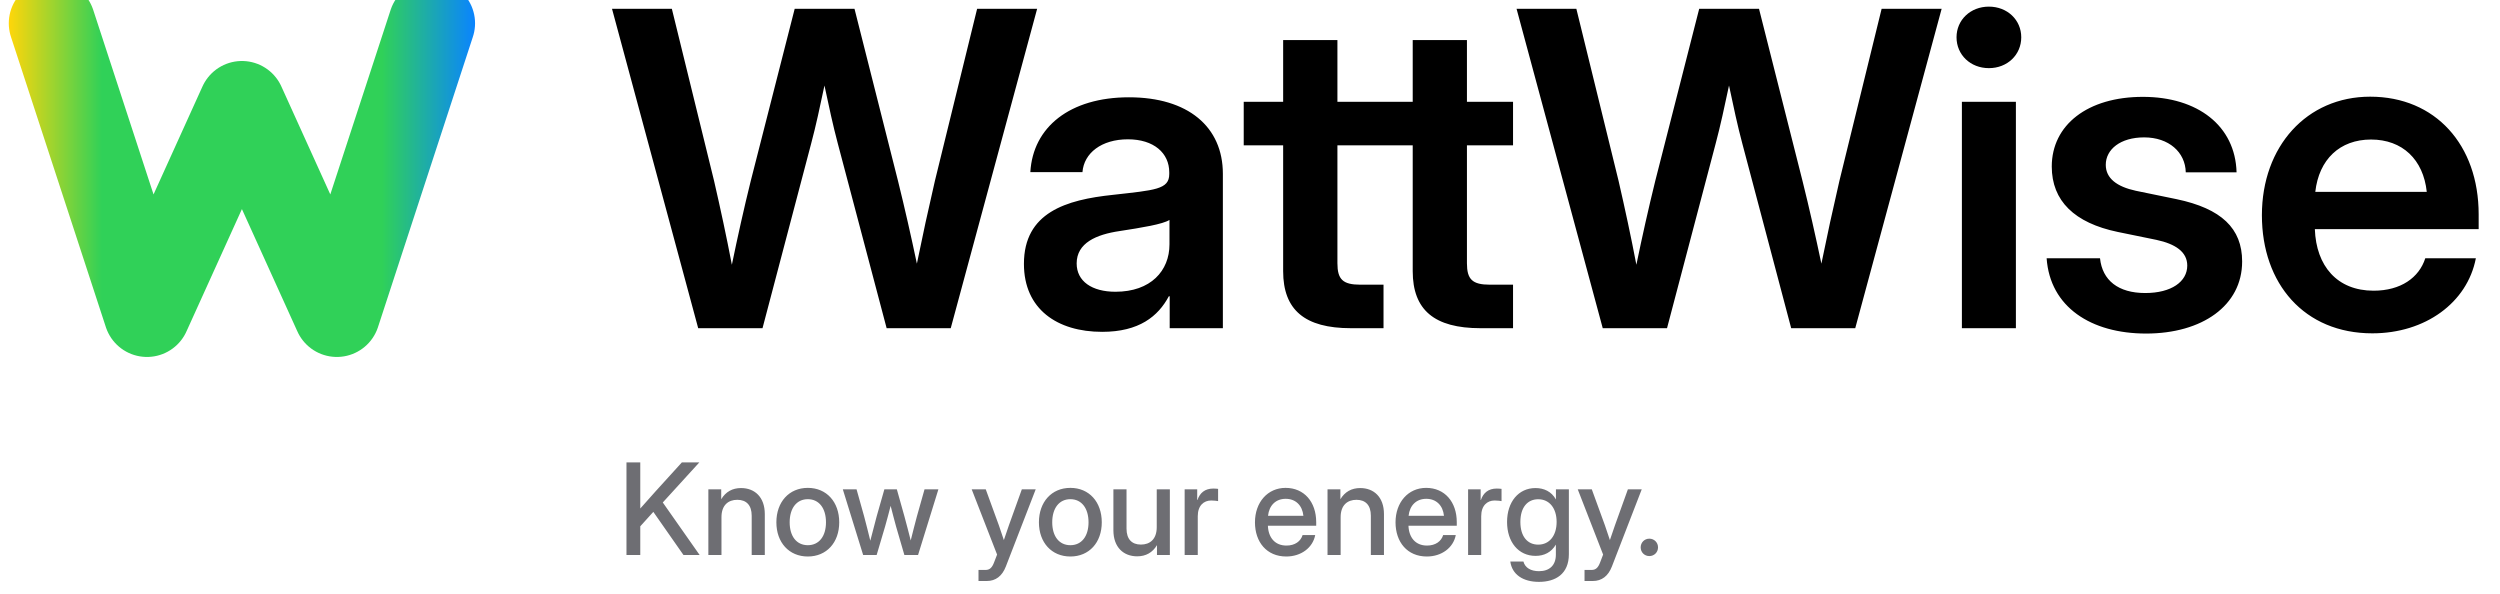
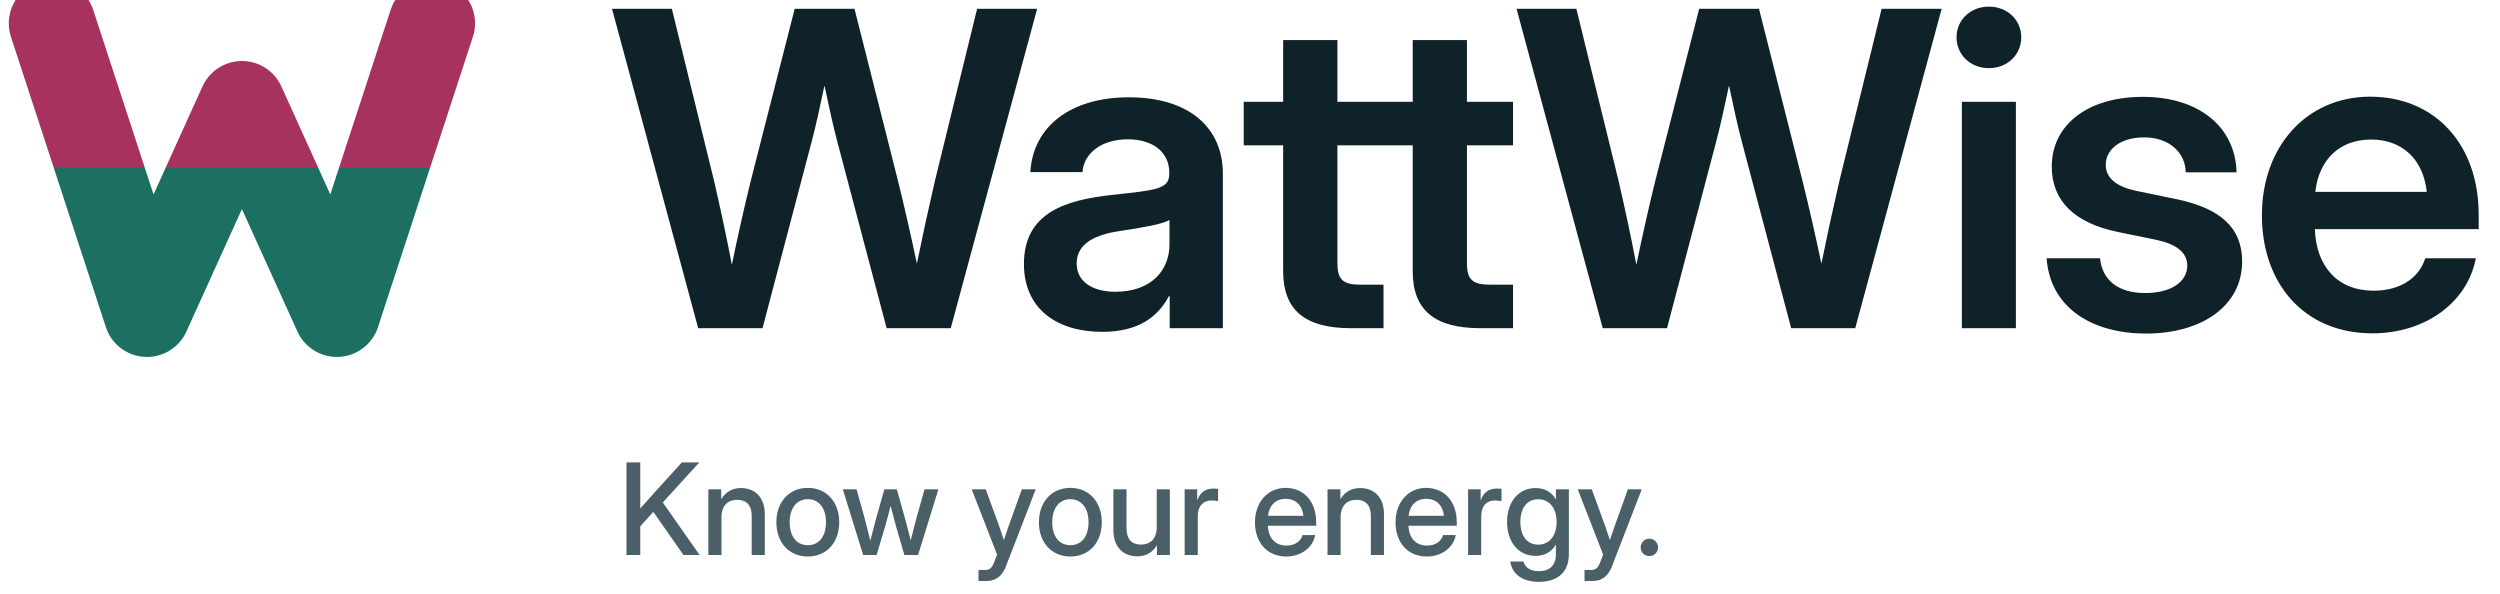
<svg xmlns="http://www.w3.org/2000/svg" viewBox="-2 -2 569.4 135.2">
  <defs>
-     <linearGradient id="ww" x1="89" y1="0" x2="423" y2="0" gradientUnits="userSpaceOnUse">
-       <stop offset="0" stop-color="#FFD60A" />
-       <stop offset=".2" stop-color="#30D158" />
-       <stop offset=".8" stop-color="#30D158" />
-       <stop offset="1" stop-color="#0A84FF" />
+     <linearGradient id="ww" x1="0" y1="152" x2="0" y2="360" gradientUnits="userSpaceOnUse">
+       <stop offset=".5" stop-color="#A8325F" />
+       <stop offset=".5" stop-color="#1B7062" />
    </linearGradient>
  </defs>
  <g transform="translate(0 -6.55) scale(0.31796) translate(-89 -121)">
    <path d="M120 152 L188 360 L256 210 L324 360 L392 152" fill="none" stroke="url(#ww)" stroke-width="62" stroke-linecap="round" stroke-linejoin="round" />
  </g>
-   <path transform="translate(136.76 72.75)" fill="#000000" d="M20.26 0H34.91L46 -42.09C47.07 -46.09 48 -50.44 49.02 -55.27C50.05 -50.44 50.98 -46.09 52.05 -42.09L63.18 0H77.78L97.46 -72.75H83.79L74.17 -33.54C72.71 -27.25 71.34 -20.95 70.07 -14.7C68.75 -20.95 67.33 -27.25 65.77 -33.54L55.86 -72.75H42.24L32.23 -33.54C30.66 -27.2 29.25 -20.85 27.93 -14.45C26.71 -20.85 25.34 -27.2 23.88 -33.54L14.26 -72.75H0.63Z M112.27 0.83C120.67 0.83 125.01 -2.69 127.46 -7.28H127.65V0H139.76V-35.16C139.76 -45.9 131.8 -52.59 118.37 -52.59C104.9 -52.59 96.5 -45.8 95.91 -35.55H107.78C108.12 -39.89 112.12 -43.02 118.13 -43.02C124.04 -43.02 127.55 -39.89 127.55 -35.5V-35.11C127.55 -31.59 124.28 -31.45 114.71 -30.37C104.07 -29.25 94.45 -26.37 94.45 -14.65C94.45 -4.35 102.02 0.83 112.27 0.83ZM115.3 -8.3C109.93 -8.3 106.46 -10.69 106.46 -14.75C106.46 -19.43 110.95 -21.34 116.22 -22.12C121.3 -22.9 126.09 -23.68 127.6 -24.66V-19.09C127.6 -13.09 123.35 -8.3 115.3 -8.3Z M176.35 -51.56H165.85V-65.62H153.49V-51.56H144.51V-41.65H153.49V-12.99C153.49 -4.15 158.43 0 168.92 0H176.35V-9.91H171.07C167.07 -9.91 165.85 -11.13 165.85 -14.79V-41.65H176.35Z M205.85 -51.56H195.35V-65.62H183V-51.56H174.02V-41.65H183V-12.99C183 -4.15 187.93 0 198.43 0H205.85V-9.91H200.58C196.57 -9.91 195.35 -11.13 195.35 -14.79V-41.65H205.85Z M226.28 0H240.92L252.01 -42.09C253.08 -46.09 254.01 -50.44 255.04 -55.27C256.06 -50.44 256.99 -46.09 258.06 -42.09L269.2 0H283.79L303.47 -72.75H289.8L280.18 -33.54C278.72 -27.25 277.35 -20.95 276.08 -14.7C274.76 -20.95 273.35 -27.25 271.78 -33.54L261.87 -72.75H248.25L238.24 -33.54C236.68 -27.2 235.26 -20.85 233.94 -14.45C232.72 -20.85 231.35 -27.2 229.89 -33.54L220.27 -72.75H206.65Z M308.08 0H320.38V-51.56H308.08ZM314.23 -59.23C318.43 -59.23 321.6 -62.26 321.6 -66.26C321.6 -70.21 318.43 -73.24 314.23 -73.24C310.03 -73.24 306.86 -70.21 306.86 -66.26C306.86 -62.26 310.03 -59.23 314.23 -59.23Z M350.03 1.22C362.78 1.22 371.91 -5.13 371.91 -15.19C371.91 -22.75 367.17 -27.25 356.97 -29.39L347.69 -31.3C343.39 -32.23 340.85 -34.13 340.85 -37.21C340.85 -40.72 344.17 -43.46 349.59 -43.46C355.21 -43.46 358.97 -40.09 359.07 -35.5H370.64C370.35 -46.09 361.8 -52.69 349.3 -52.69C336.7 -52.69 328.55 -46.29 328.55 -36.82C328.55 -29 333.72 -23.97 343.59 -21.92L352.38 -20.12C356.72 -19.19 359.41 -17.38 359.41 -14.26C359.41 -10.6 355.79 -8.01 349.84 -8.01C343.69 -8.01 340.07 -10.89 339.54 -15.92H327.38C328.16 -4.83 337.48 1.22 350.03 1.22Z M401.56 1.17C413.62 1.17 423.19 -5.81 425.14 -15.92H413.62C412.21 -11.52 408.05 -8.54 401.85 -8.54C393.55 -8.54 388.77 -14.16 388.47 -22.56H425.78V-25.93C425.78 -41.75 415.92 -52.73 401.07 -52.73C386.62 -52.73 376.41 -41.41 376.41 -25.73C376.41 -10.11 386.08 1.17 401.56 1.17ZM388.57 -31.05C389.4 -38.43 394.14 -42.97 401.27 -42.97C408.4 -42.97 413.18 -38.43 413.96 -31.05Z" />
-   <path transform="translate(138.76 124.41) scale(0.29)" fill="#6E6E73" d="M6.64 0H17.48V-22.56L27.73 -33.89L51.42 0H64.11L35.16 -41.26L63.87 -72.75H50.15L29.44 -49.95C25.39 -45.41 21.44 -41.02 17.48 -36.52V-72.75H6.64Z M81.25 -29.69C81.25 -39.26 86.67 -43.36 93.7 -43.36C100.83 -43.36 104.98 -39.11 104.98 -30.86V0H115.28V-32.13C115.28 -45.61 107.23 -52.59 96.63 -52.59C89.84 -52.59 84.57 -49.66 81.05 -43.8V-51.56H70.95V0H81.25Z M149.07 1.17C163.82 1.17 173.73 -9.81 173.73 -25.68C173.73 -41.65 163.82 -52.73 149.07 -52.73C134.33 -52.73 124.37 -41.65 124.37 -25.68C124.37 -9.81 134.33 1.17 149.07 1.17ZM149.07 -7.71C140.23 -7.71 134.81 -14.7 134.81 -25.68C134.81 -36.77 140.28 -43.85 149.07 -43.85C157.86 -43.85 163.33 -36.77 163.33 -25.68C163.33 -14.75 157.91 -7.71 149.07 -7.71Z M192.53 0H203.12L209.77 -22.46C211.28 -27.69 212.7 -33.2 214.11 -38.62C215.53 -33.2 216.89 -27.69 218.36 -22.46L224.9 0H235.64L251.61 -51.56H240.72L234.77 -30.47C233.06 -24.27 231.49 -17.72 229.88 -11.43C228.22 -17.72 226.66 -24.32 224.9 -30.47L218.99 -51.56H209.18L203.17 -30.47C201.46 -24.22 199.8 -17.63 198.14 -11.23C196.53 -17.63 194.97 -24.22 193.26 -30.47L187.35 -51.56H176.56Z  M283.11 20.41H289.65C296.63 20.41 301.71 16.5 304.59 9.03L328.03 -51.56H317.14L306.98 -23.29C305.62 -19.43 304.3 -15.58 303.03 -11.72C301.76 -15.58 300.49 -19.43 299.12 -23.29L288.82 -51.56H277.78L297.71 -0.34L295.36 5.76C293.8 9.96 291.89 11.72 288.67 11.72H283.11Z M355.27 1.17C370.02 1.17 379.93 -9.81 379.93 -25.68C379.93 -41.65 370.02 -52.73 355.27 -52.73C340.53 -52.73 330.57 -41.65 330.57 -25.68C330.57 -9.81 340.53 1.17 355.27 1.17ZM355.27 -7.71C346.44 -7.71 341.02 -14.7 341.02 -25.68C341.02 -36.77 346.48 -43.85 355.27 -43.85C364.06 -43.85 369.53 -36.77 369.53 -25.68C369.53 -14.75 364.11 -7.71 355.27 -7.71Z M407.71 1.03C414.55 1.03 419.78 -1.9 423.29 -7.76V0H433.4V-51.56H423.1V-21.88C423.1 -12.3 417.68 -8.2 410.69 -8.2C403.52 -8.2 399.37 -12.45 399.37 -20.7V-51.56H389.06V-19.43C389.06 -5.96 397.12 1.03 407.71 1.03Z M445.02 0H455.32V-30.47C455.32 -38.87 460.06 -42.82 465.87 -42.82C468.26 -42.82 470.51 -42.48 471.29 -42.33V-51.95C470.46 -52.05 469.09 -52.2 467.53 -52.2C460.99 -52.2 456.98 -48.83 455.08 -43.21H454.88V-51.56H445.02Z  M524.8 1.17C536.47 1.17 545.65 -5.71 547.56 -15.67H537.65C536.18 -10.79 531.69 -7.42 524.95 -7.42C515.92 -7.42 510.74 -13.72 510.4 -23H548.34V-25.78C548.34 -41.7 538.87 -52.73 524.27 -52.73C510.21 -52.73 500.24 -41.41 500.24 -25.68C500.24 -10.11 509.52 1.17 524.8 1.17ZM510.5 -30.81C511.38 -39.01 516.6 -44.14 524.37 -44.14C532.18 -44.14 537.45 -39.01 538.28 -30.81Z M567.53 -29.69C567.53 -39.26 572.95 -43.36 579.98 -43.36C587.11 -43.36 591.26 -39.11 591.26 -30.86V0H601.56V-32.13C601.56 -45.61 593.51 -52.59 582.91 -52.59C576.12 -52.59 570.85 -49.66 567.33 -43.8V-51.56H557.23V0H567.53Z M635.21 1.17C646.88 1.17 656.05 -5.71 657.96 -15.67H648.05C646.58 -10.79 642.09 -7.42 635.35 -7.42C626.32 -7.42 621.14 -13.72 620.8 -23H658.74V-25.78C658.74 -41.7 649.27 -52.73 634.67 -52.73C620.61 -52.73 610.64 -41.41 610.64 -25.68C610.64 -10.11 619.92 1.17 635.21 1.17ZM620.9 -30.81C621.78 -39.01 627 -44.14 634.77 -44.14C642.58 -44.14 647.85 -39.01 648.68 -30.81Z M667.63 0H677.93V-30.47C677.93 -38.87 682.67 -42.82 688.48 -42.82C690.87 -42.82 693.12 -42.48 693.9 -42.33V-51.95C693.07 -52.05 691.7 -52.2 690.14 -52.2C683.59 -52.2 679.59 -48.83 677.69 -43.21H677.49V-51.56H667.63Z M723.29 21.09C736.28 21.09 746.78 14.94 746.78 -0.68V-51.56H736.62V-43.7H736.57C733.11 -49.85 727.25 -52.59 720.56 -52.59C707.23 -52.59 698.24 -41.7 698.24 -25.93C698.24 -10.21 707.18 0.68 720.61 0.68C727.39 0.68 732.96 -2.1 736.52 -8.11H736.57V-0.29C736.57 8.06 731.59 12.7 723.29 12.7C717.04 12.7 712.4 10.11 711.08 5.13H700.78C702.15 15.23 710.64 21.09 723.29 21.09ZM722.71 -8.15C714.4 -8.15 708.69 -14.4 708.69 -25.98C708.69 -37.55 714.4 -43.8 722.71 -43.8C731.49 -43.8 737.16 -36.77 737.16 -25.98C737.16 -15.19 731.49 -8.15 722.71 -8.15Z M759.08 20.41H765.62C772.61 20.41 777.69 16.5 780.57 9.03L804 -51.56H793.12L782.96 -23.29C781.59 -19.43 780.27 -15.58 779 -11.72C777.73 -15.58 776.46 -19.43 775.1 -23.29L764.79 -51.56H753.76L773.68 -0.34L771.34 5.76C769.78 9.96 767.87 11.72 764.65 11.72H759.08Z M809.96 0.83C813.82 0.83 816.8 -2.15 816.8 -6.01C816.8 -9.81 813.82 -12.84 809.96 -12.84C806.15 -12.84 803.17 -9.81 803.17 -6.01C803.17 -2.15 806.15 0.83 809.96 0.83Z" />
+   <path transform="translate(136.76 72.75)" fill="#0F2229" d="M20.26 0H34.91L46 -42.09C47.07 -46.09 48 -50.44 49.02 -55.27C50.05 -50.44 50.98 -46.09 52.05 -42.09L63.18 0H77.78L97.46 -72.75H83.79L74.17 -33.54C72.71 -27.25 71.34 -20.95 70.07 -14.7C68.75 -20.95 67.33 -27.25 65.77 -33.54L55.86 -72.75H42.24L32.23 -33.54C30.66 -27.2 29.25 -20.85 27.93 -14.45C26.71 -20.85 25.34 -27.2 23.88 -33.54L14.26 -72.75H0.63Z M112.27 0.83C120.67 0.83 125.01 -2.69 127.46 -7.28H127.65V0H139.76V-35.16C139.76 -45.9 131.8 -52.59 118.37 -52.59C104.9 -52.59 96.5 -45.8 95.91 -35.55H107.78C108.12 -39.89 112.12 -43.02 118.13 -43.02C124.04 -43.02 127.55 -39.89 127.55 -35.5V-35.11C127.55 -31.59 124.28 -31.45 114.71 -30.37C104.07 -29.25 94.45 -26.37 94.45 -14.65C94.45 -4.35 102.02 0.83 112.27 0.83ZM115.3 -8.3C109.93 -8.3 106.46 -10.69 106.46 -14.75C106.46 -19.43 110.95 -21.34 116.22 -22.12C121.3 -22.9 126.09 -23.68 127.6 -24.66V-19.09C127.6 -13.09 123.35 -8.3 115.3 -8.3Z M176.35 -51.56H165.85V-65.62H153.49V-51.56H144.51V-41.65H153.49V-12.99C153.49 -4.15 158.43 0 168.92 0H176.35V-9.91H171.07C167.07 -9.91 165.85 -11.13 165.85 -14.79V-41.65H176.35Z M205.85 -51.56H195.35V-65.62H183V-51.56H174.02V-41.65H183V-12.99C183 -4.15 187.93 0 198.43 0H205.85V-9.91H200.58C196.57 -9.91 195.35 -11.13 195.35 -14.79V-41.65H205.85Z M226.28 0H240.92L252.01 -42.09C253.08 -46.09 254.01 -50.44 255.04 -55.27C256.06 -50.44 256.99 -46.09 258.06 -42.09L269.2 0H283.79L303.47 -72.75H289.8L280.18 -33.54C278.72 -27.25 277.35 -20.95 276.08 -14.7C274.76 -20.95 273.35 -27.25 271.78 -33.54L261.87 -72.75H248.25L238.24 -33.54C236.68 -27.2 235.26 -20.85 233.94 -14.45C232.72 -20.85 231.35 -27.2 229.89 -33.54L220.27 -72.75H206.65Z M308.08 0H320.38V-51.56H308.08ZM314.23 -59.23C318.43 -59.23 321.6 -62.26 321.6 -66.26C321.6 -70.21 318.43 -73.24 314.23 -73.24C310.03 -73.24 306.86 -70.21 306.86 -66.26C306.86 -62.26 310.03 -59.23 314.23 -59.23Z M350.03 1.22C362.78 1.22 371.91 -5.13 371.91 -15.19C371.91 -22.75 367.17 -27.25 356.97 -29.39L347.69 -31.3C343.39 -32.23 340.85 -34.13 340.85 -37.21C340.85 -40.72 344.17 -43.46 349.59 -43.46C355.21 -43.46 358.97 -40.09 359.07 -35.5H370.64C370.35 -46.09 361.8 -52.69 349.3 -52.69C336.7 -52.69 328.55 -46.29 328.55 -36.82C328.55 -29 333.72 -23.97 343.59 -21.92L352.38 -20.12C356.72 -19.19 359.41 -17.38 359.41 -14.26C359.41 -10.6 355.79 -8.01 349.84 -8.01C343.69 -8.01 340.07 -10.89 339.54 -15.92H327.38C328.16 -4.83 337.48 1.22 350.03 1.22Z M401.56 1.17C413.62 1.17 423.19 -5.81 425.14 -15.92H413.62C412.21 -11.52 408.05 -8.54 401.85 -8.54C393.55 -8.54 388.77 -14.16 388.47 -22.56H425.78V-25.93C425.78 -41.75 415.92 -52.73 401.07 -52.73C386.62 -52.73 376.41 -41.41 376.41 -25.73C376.41 -10.11 386.08 1.17 401.56 1.17ZM388.57 -31.05C389.4 -38.43 394.14 -42.97 401.27 -42.97C408.4 -42.97 413.18 -38.43 413.96 -31.05Z" />
+   <path transform="translate(138.76 124.41) scale(0.29)" fill="#4A5F67" d="M6.64 0H17.48V-22.56L27.73 -33.89L51.42 0H64.11L35.16 -41.26L63.87 -72.75H50.15L29.44 -49.95C25.39 -45.41 21.44 -41.02 17.48 -36.52V-72.75H6.64Z M81.25 -29.69C81.25 -39.26 86.67 -43.36 93.7 -43.36C100.83 -43.36 104.98 -39.11 104.98 -30.86V0H115.28V-32.13C115.28 -45.61 107.23 -52.59 96.63 -52.59C89.84 -52.59 84.57 -49.66 81.05 -43.8V-51.56H70.95V0H81.25Z M149.07 1.17C163.82 1.17 173.73 -9.81 173.73 -25.68C173.73 -41.65 163.82 -52.73 149.07 -52.73C134.33 -52.73 124.37 -41.65 124.37 -25.68C124.37 -9.81 134.33 1.17 149.07 1.17ZM149.07 -7.71C140.23 -7.71 134.81 -14.7 134.81 -25.68C134.81 -36.77 140.28 -43.85 149.07 -43.85C157.86 -43.85 163.33 -36.77 163.33 -25.68C163.33 -14.75 157.91 -7.71 149.07 -7.71Z M192.53 0H203.12L209.77 -22.46C211.28 -27.69 212.7 -33.2 214.11 -38.62C215.53 -33.2 216.89 -27.69 218.36 -22.46L224.9 0H235.64L251.61 -51.56H240.72L234.77 -30.47C233.06 -24.27 231.49 -17.72 229.88 -11.43C228.22 -17.72 226.66 -24.32 224.9 -30.47L218.99 -51.56H209.18L203.17 -30.47C201.46 -24.22 199.8 -17.63 198.14 -11.23C196.53 -17.63 194.97 -24.22 193.26 -30.47L187.35 -51.56H176.56Z  M283.11 20.41H289.65C296.63 20.41 301.71 16.5 304.59 9.03L328.03 -51.56H317.14L306.98 -23.29C305.62 -19.43 304.3 -15.58 303.03 -11.72C301.76 -15.58 300.49 -19.43 299.12 -23.29L288.82 -51.56H277.78L297.71 -0.34L295.36 5.76C293.8 9.96 291.89 11.72 288.67 11.72H283.11Z M355.27 1.17C370.02 1.17 379.93 -9.81 379.93 -25.68C379.93 -41.65 370.02 -52.73 355.27 -52.73C340.53 -52.73 330.57 -41.65 330.57 -25.68C330.57 -9.81 340.53 1.17 355.27 1.17ZM355.27 -7.71C346.44 -7.71 341.02 -14.7 341.02 -25.68C341.02 -36.77 346.48 -43.85 355.27 -43.85C364.06 -43.85 369.53 -36.77 369.53 -25.68C369.53 -14.75 364.11 -7.71 355.27 -7.71Z M407.71 1.03C414.55 1.03 419.78 -1.9 423.29 -7.76V0H433.4V-51.56H423.1V-21.88C423.1 -12.3 417.68 -8.2 410.69 -8.2C403.52 -8.2 399.37 -12.45 399.37 -20.7V-51.56H389.06V-19.43C389.06 -5.96 397.12 1.03 407.71 1.03Z M445.02 0H455.32V-30.47C455.32 -38.87 460.06 -42.82 465.87 -42.82C468.26 -42.82 470.51 -42.48 471.29 -42.33V-51.95C470.46 -52.05 469.09 -52.2 467.53 -52.2C460.99 -52.2 456.98 -48.83 455.08 -43.21H454.88V-51.56H445.02Z  M524.8 1.17C536.47 1.17 545.65 -5.71 547.56 -15.67H537.65C536.18 -10.79 531.69 -7.42 524.95 -7.42C515.92 -7.42 510.74 -13.72 510.4 -23H548.34V-25.78C548.34 -41.7 538.87 -52.73 524.27 -52.73C510.21 -52.73 500.24 -41.41 500.24 -25.68C500.24 -10.11 509.52 1.17 524.8 1.17ZM510.5 -30.81C511.38 -39.01 516.6 -44.14 524.37 -44.14C532.18 -44.14 537.45 -39.01 538.28 -30.81Z M567.53 -29.69C567.53 -39.26 572.95 -43.36 579.98 -43.36C587.11 -43.36 591.26 -39.11 591.26 -30.86V0H601.56V-32.13C601.56 -45.61 593.51 -52.59 582.91 -52.59C576.12 -52.59 570.85 -49.66 567.33 -43.8V-51.56H557.23V0H567.53Z M635.21 1.17C646.88 1.17 656.05 -5.71 657.96 -15.67H648.05C646.58 -10.79 642.09 -7.42 635.35 -7.42C626.32 -7.42 621.14 -13.72 620.8 -23H658.74V-25.78C658.74 -41.7 649.27 -52.73 634.67 -52.73C620.61 -52.73 610.64 -41.41 610.64 -25.68C610.64 -10.11 619.92 1.17 635.21 1.17ZM620.9 -30.81C621.78 -39.01 627 -44.14 634.77 -44.14C642.58 -44.14 647.85 -39.01 648.68 -30.81Z M667.63 0H677.93V-30.47C677.93 -38.87 682.67 -42.82 688.48 -42.82C690.87 -42.82 693.12 -42.48 693.9 -42.33V-51.95C693.07 -52.05 691.7 -52.2 690.14 -52.2C683.59 -52.2 679.59 -48.83 677.69 -43.21H677.49V-51.56H667.63Z M723.29 21.09C736.28 21.09 746.78 14.94 746.78 -0.68V-51.56H736.62V-43.7H736.57C733.11 -49.85 727.25 -52.59 720.56 -52.59C707.23 -52.59 698.24 -41.7 698.24 -25.93C698.24 -10.21 707.18 0.68 720.61 0.68C727.39 0.68 732.96 -2.1 736.52 -8.11H736.57V-0.29C736.57 8.06 731.59 12.7 723.29 12.7C717.04 12.7 712.4 10.11 711.08 5.13H700.78C702.15 15.23 710.64 21.09 723.29 21.09ZM722.71 -8.15C714.4 -8.15 708.69 -14.4 708.69 -25.98C708.69 -37.55 714.4 -43.8 722.71 -43.8C731.49 -43.8 737.16 -36.77 737.16 -25.98C737.16 -15.19 731.49 -8.15 722.71 -8.15Z M759.08 20.41H765.62C772.61 20.41 777.69 16.5 780.57 9.03L804 -51.56H793.12L782.96 -23.29C781.59 -19.43 780.27 -15.58 779 -11.72C777.73 -15.58 776.46 -19.43 775.1 -23.29L764.79 -51.56H753.76L773.68 -0.34L771.34 5.76C769.78 9.96 767.87 11.72 764.65 11.72H759.08Z M809.96 0.83C813.82 0.83 816.8 -2.15 816.8 -6.01C816.8 -9.81 813.82 -12.84 809.96 -12.84C806.15 -12.84 803.17 -9.81 803.17 -6.01C803.17 -2.15 806.15 0.83 809.96 0.83Z" />
</svg>
